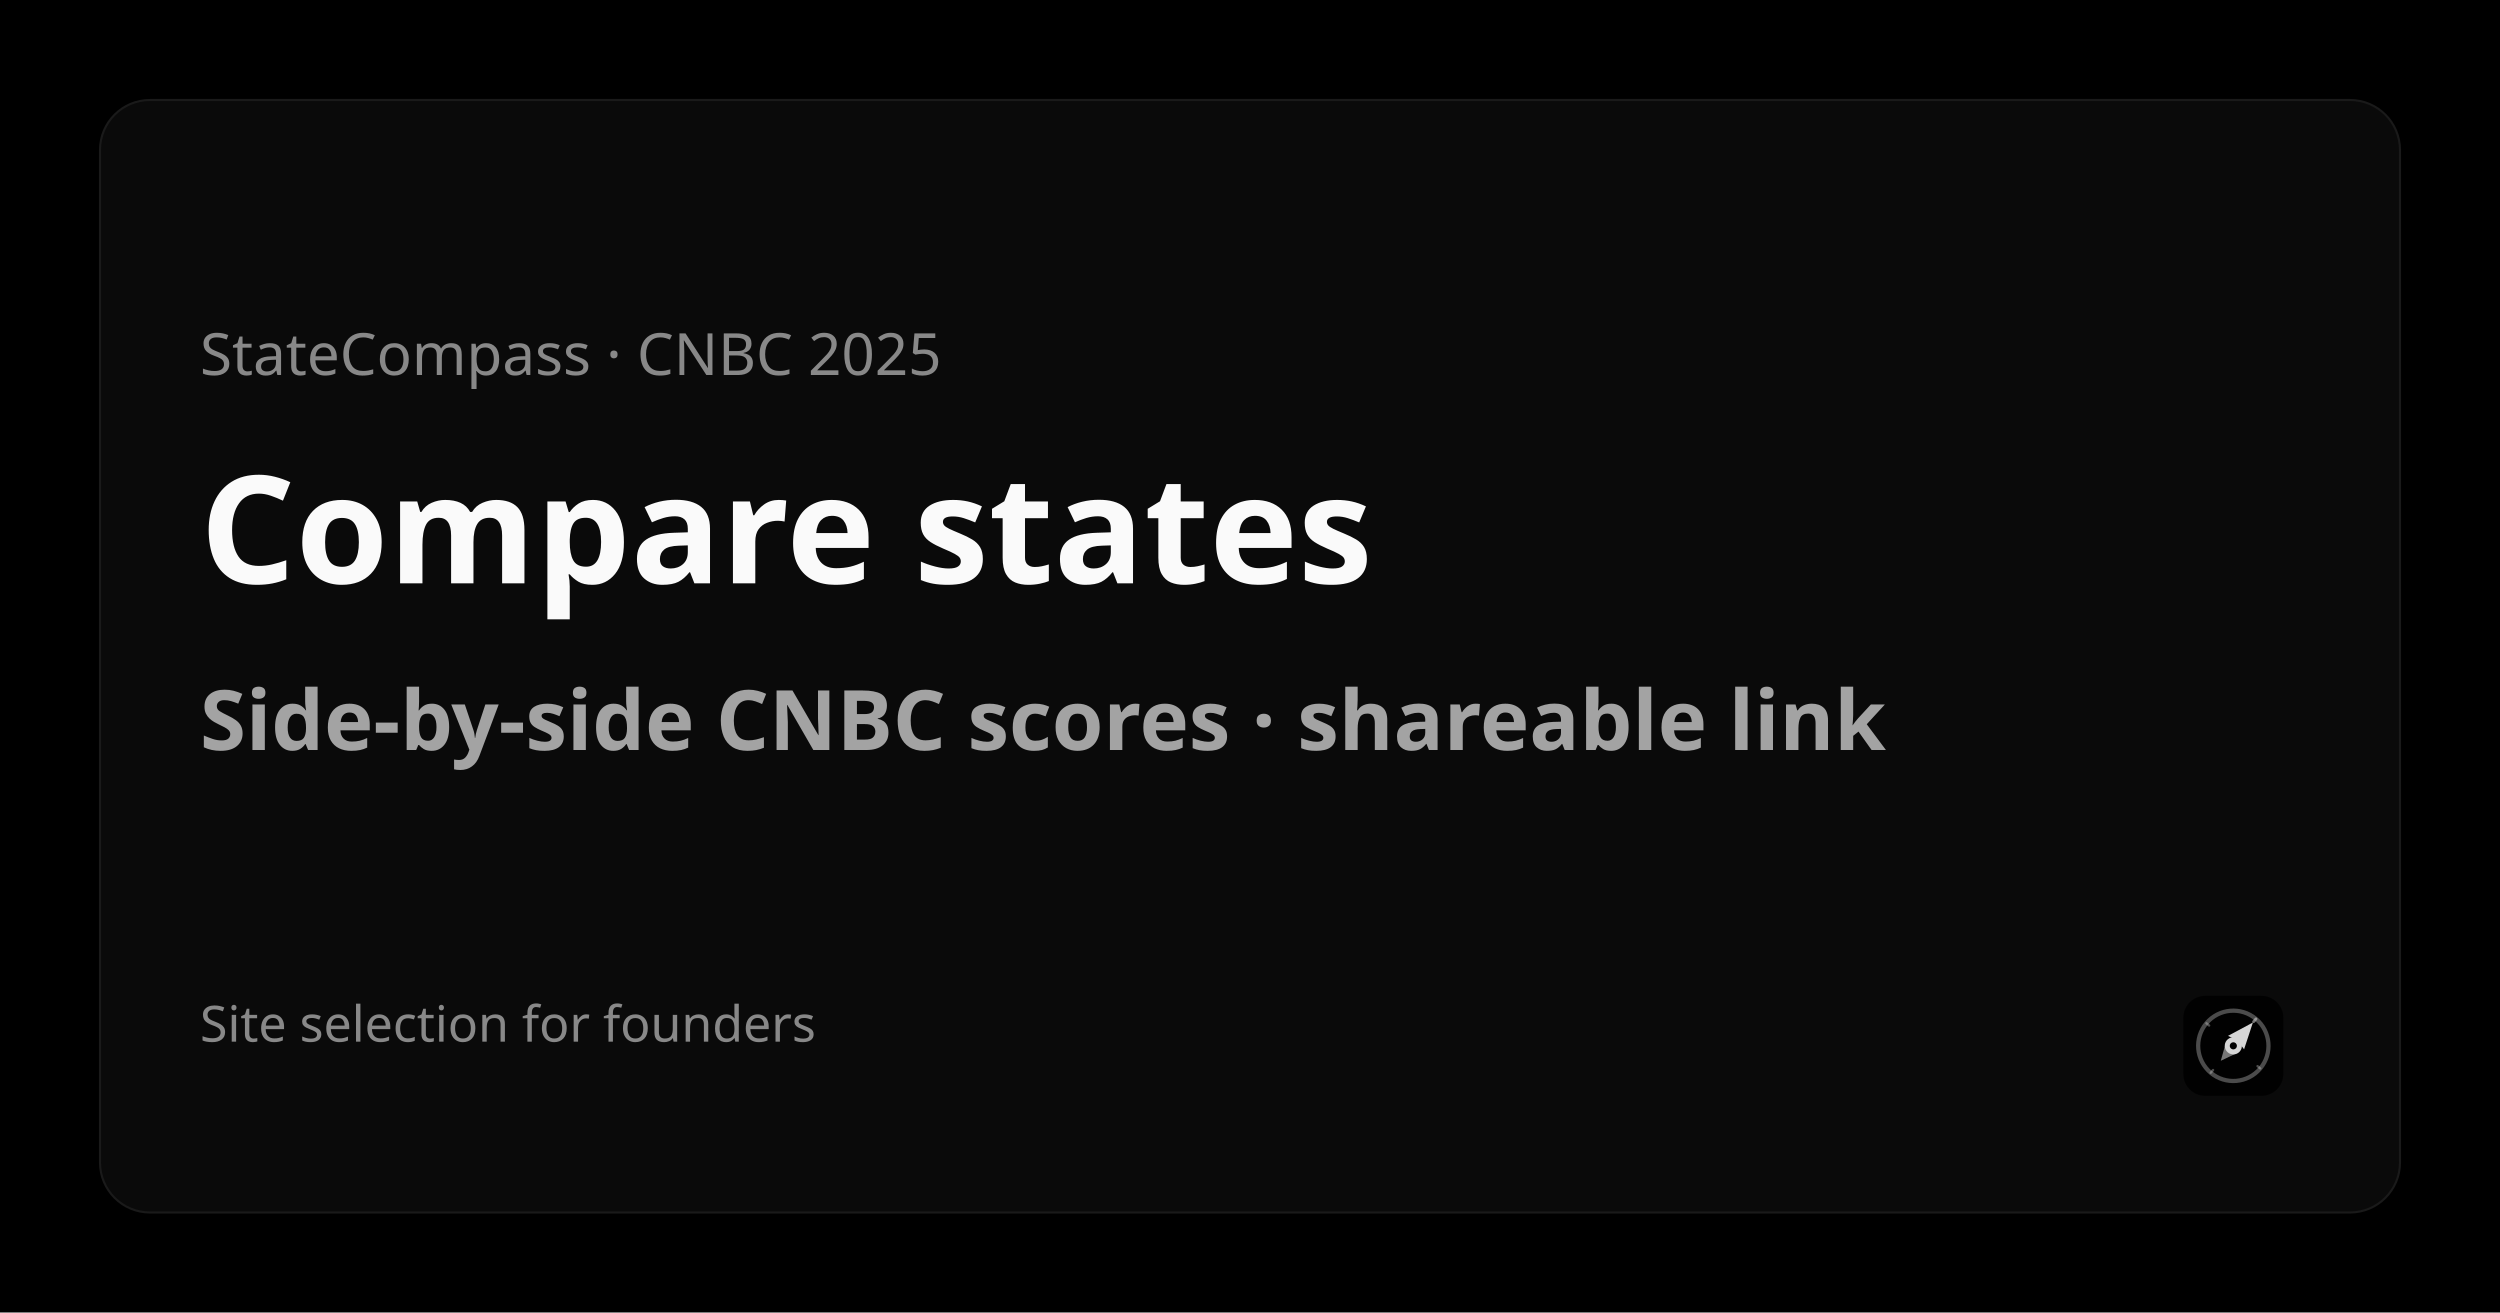
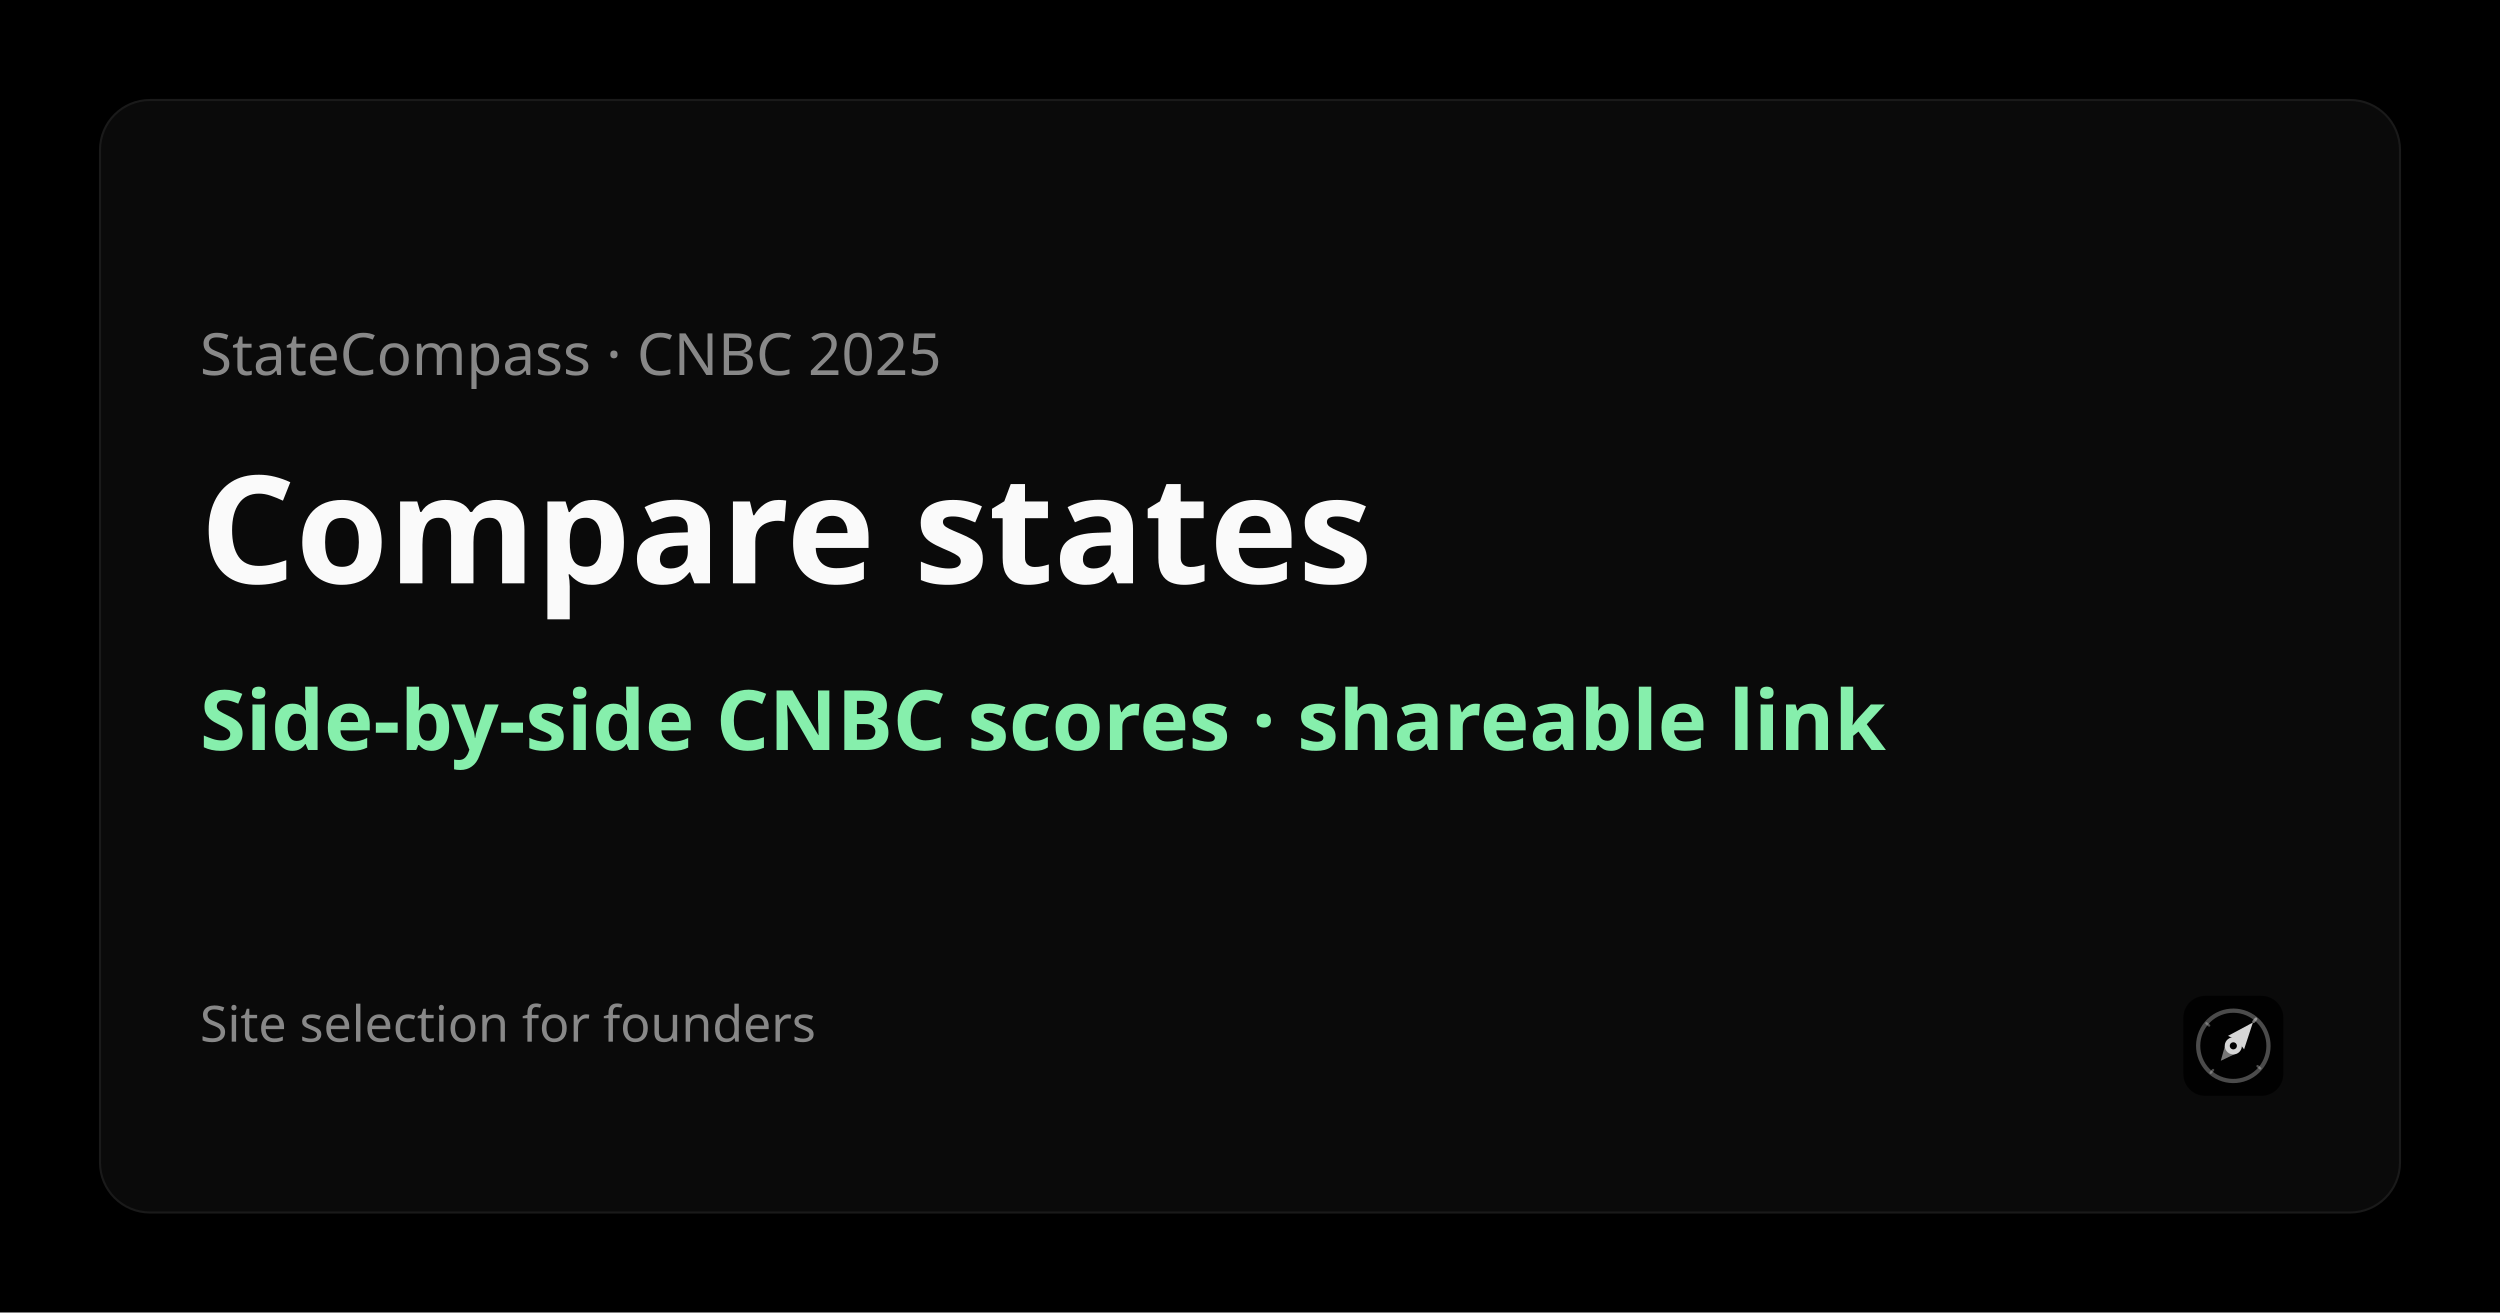
<svg xmlns="http://www.w3.org/2000/svg" width="1200" height="630" viewBox="0 0 1200 630">
  <rect width="1200" height="630" fill="#000000" />
  <rect x="48" y="48" width="1104" height="534" rx="24" fill="#0a0a0a" stroke="#1a1a1a" />
  <text x="96" y="180" fill="#888888" font-family="system-ui,sans-serif" font-size="28">StateCompass · CNBC 2025</text>
  <text x="96" y="280" fill="#fafafa" font-family="system-ui,sans-serif" font-size="72" font-weight="700">Compare states</text>
-   <text x="96" y="360" fill="#a3a3a3" font-family="system-ui,sans-serif" font-size="40" font-weight="600">Side-by-side CNBC scores · shareable link</text>
+   <text x="96" y="360" fill="#86efac" font-family="system-ui,sans-serif" font-size="40" font-weight="600">Side-by-side CNBC scores · shareable link</text>
  <text x="96" y="500" fill="#888888" font-family="system-ui,sans-serif" font-size="24">Site selection for founders</text>
  <g transform="translate(1104, 534)" opacity="0.85">
    <g transform="translate(-56, -56)">
      <rect width="48" height="48" rx="10.5" fill="#000000" />
      <g transform="translate(24.00,24.00) rotate(40)">
        <circle cx="0" cy="0" r="16.88" fill="none" stroke="#fafafa" stroke-width="2.03" opacity="0.35" />
        <line x1="0" y1="-16.88" x2="0" y2="-15.15" stroke="#fafafa" stroke-width="1.35" stroke-linecap="round" opacity="0.55" />
        <line x1="16.88" y1="0" x2="15.15" y2="0" stroke="#fafafa" stroke-width="1.12" stroke-linecap="round" opacity="0.35" />
        <line x1="0" y1="16.88" x2="0" y2="15.15" stroke="#fafafa" stroke-width="1.12" stroke-linecap="round" opacity="0.35" />
        <line x1="-16.88" y1="0" x2="-15.15" y2="0" stroke="#fafafa" stroke-width="1.12" stroke-linecap="round" opacity="0.35" />
        <path d="M 0,-14.62 L -5.03,-2.03 L 0,-3.22 L 5.03,-2.03 Z" fill="#fafafa" />
        <path d="M 0,9.38 L -3.53,1.58 L 0,0.22 L 3.53,1.58 Z" fill="#8a8a8a" />
        <circle cx="0" cy="0" r="4.12" fill="#fafafa" />
        <circle cx="0" cy="0" r="1.72" fill="#000000" />
      </g>
    </g>
  </g>
</svg>
